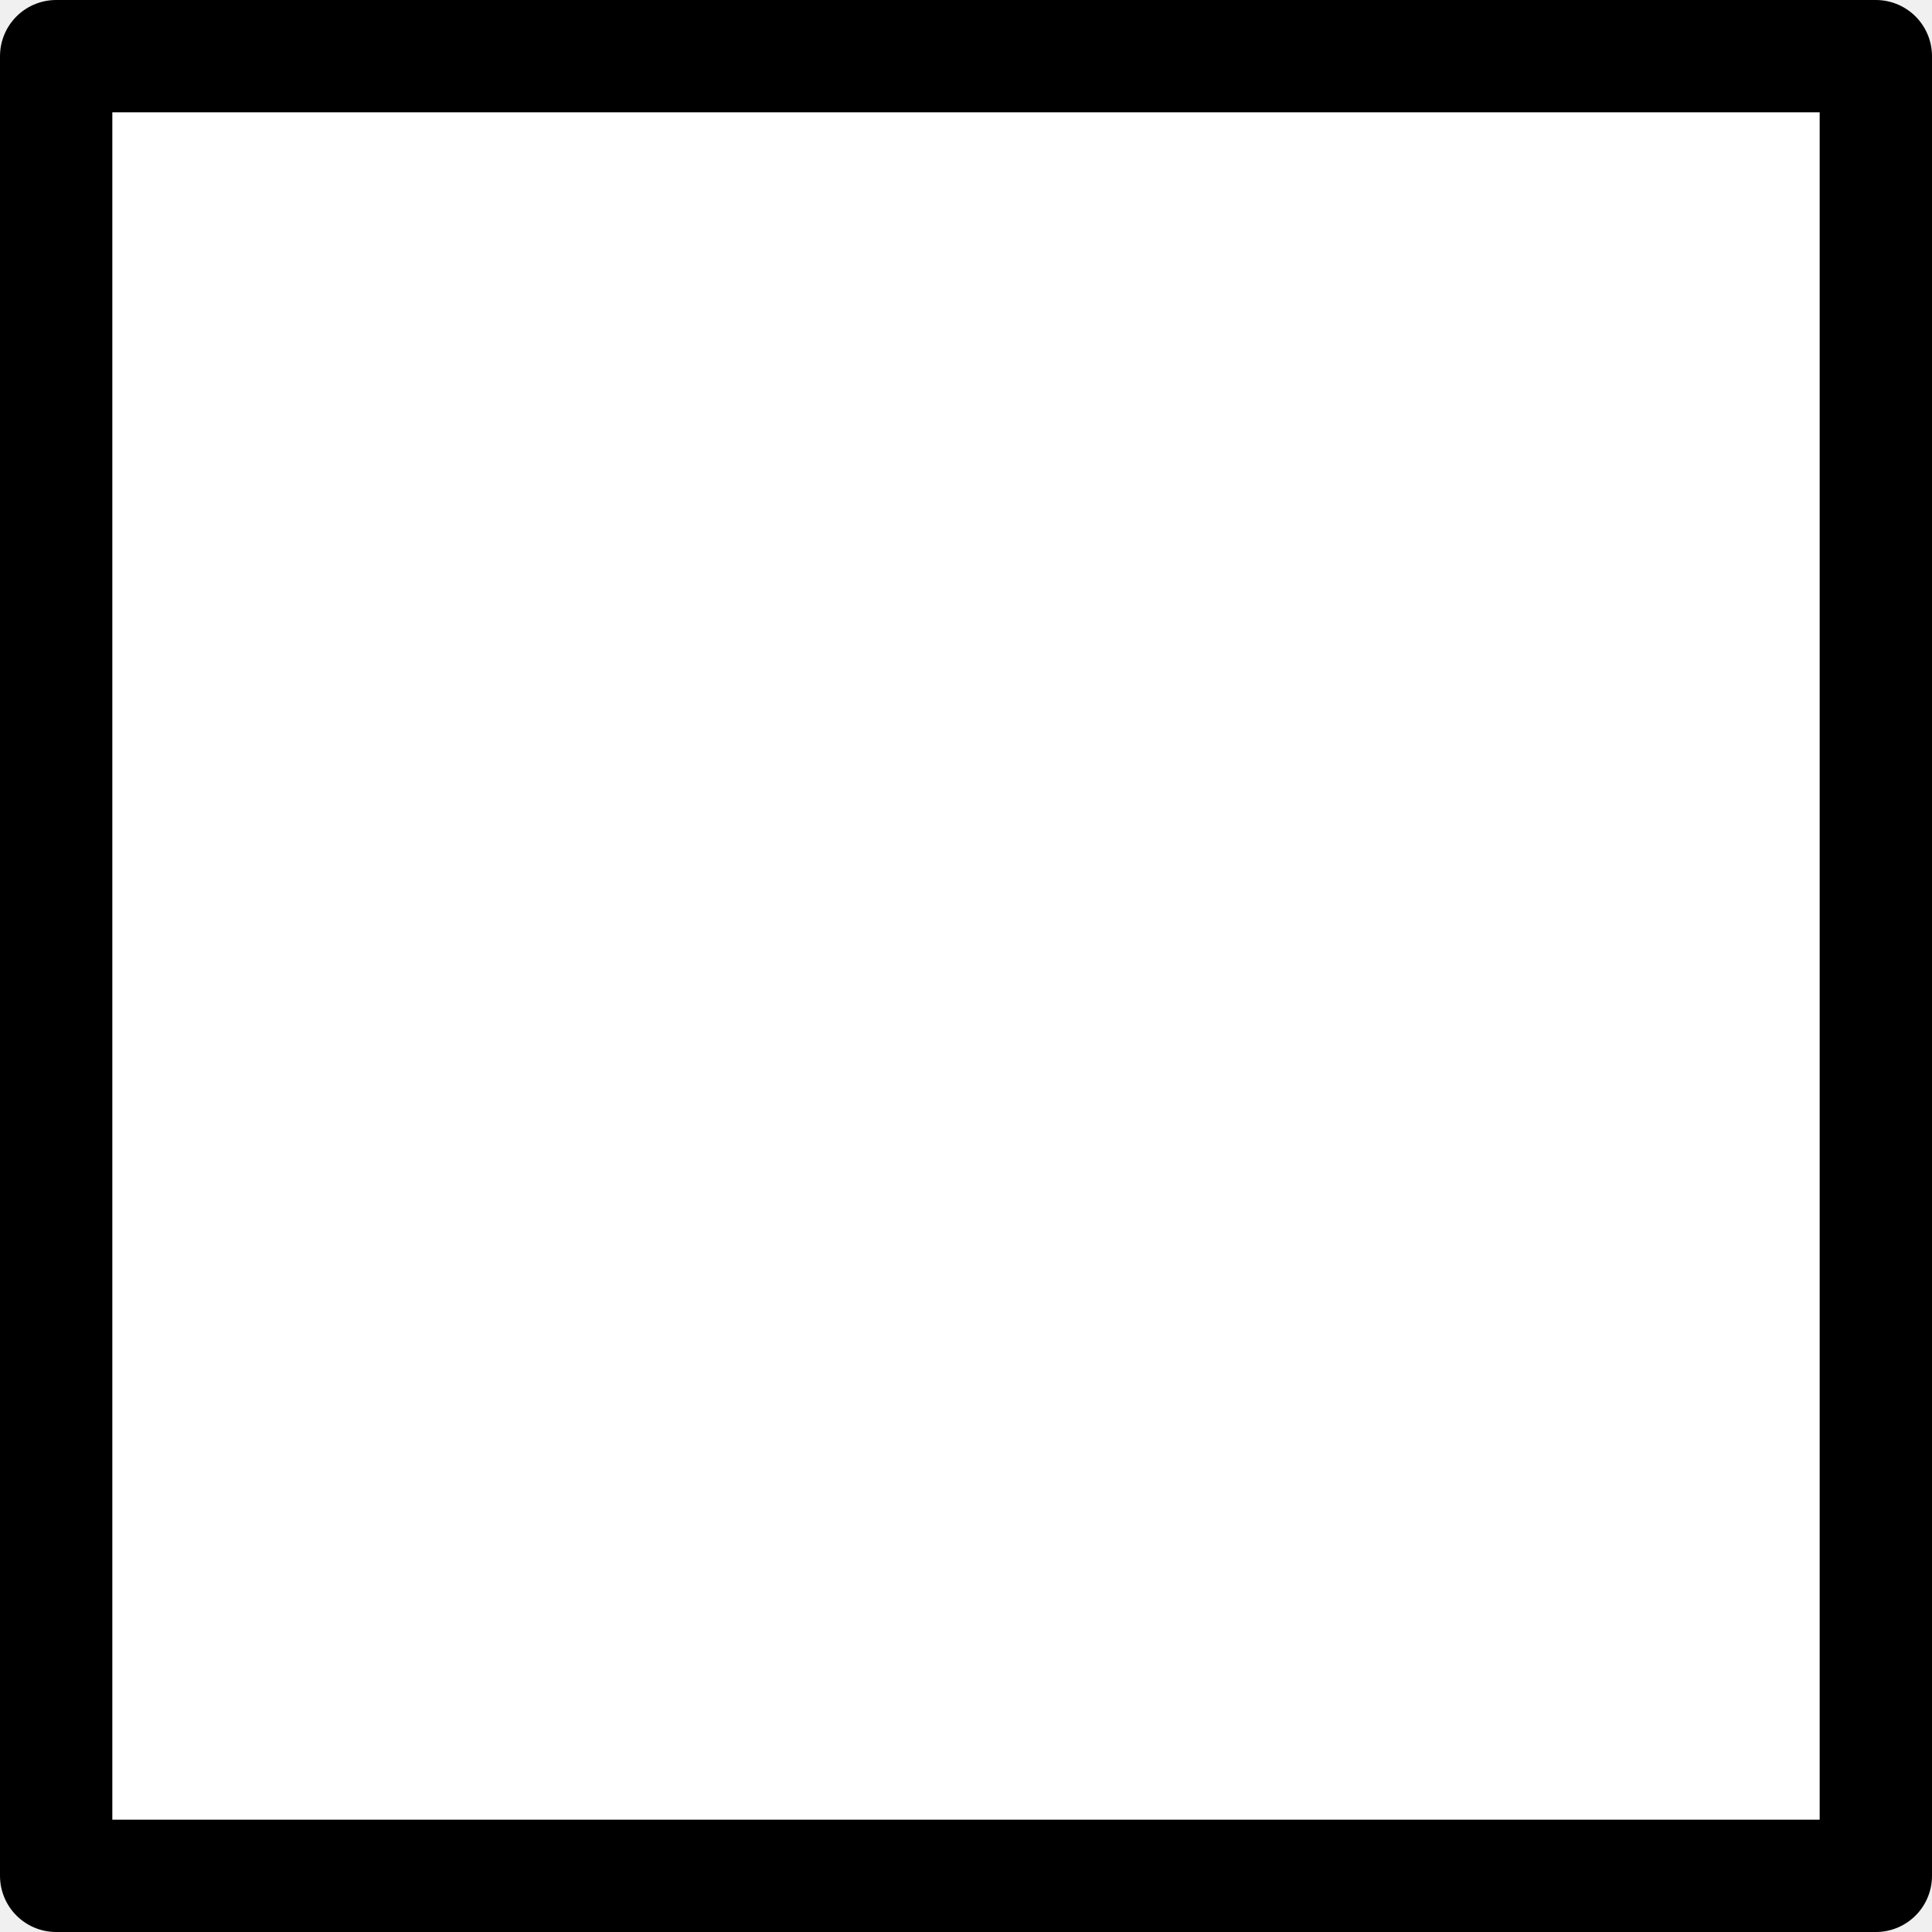
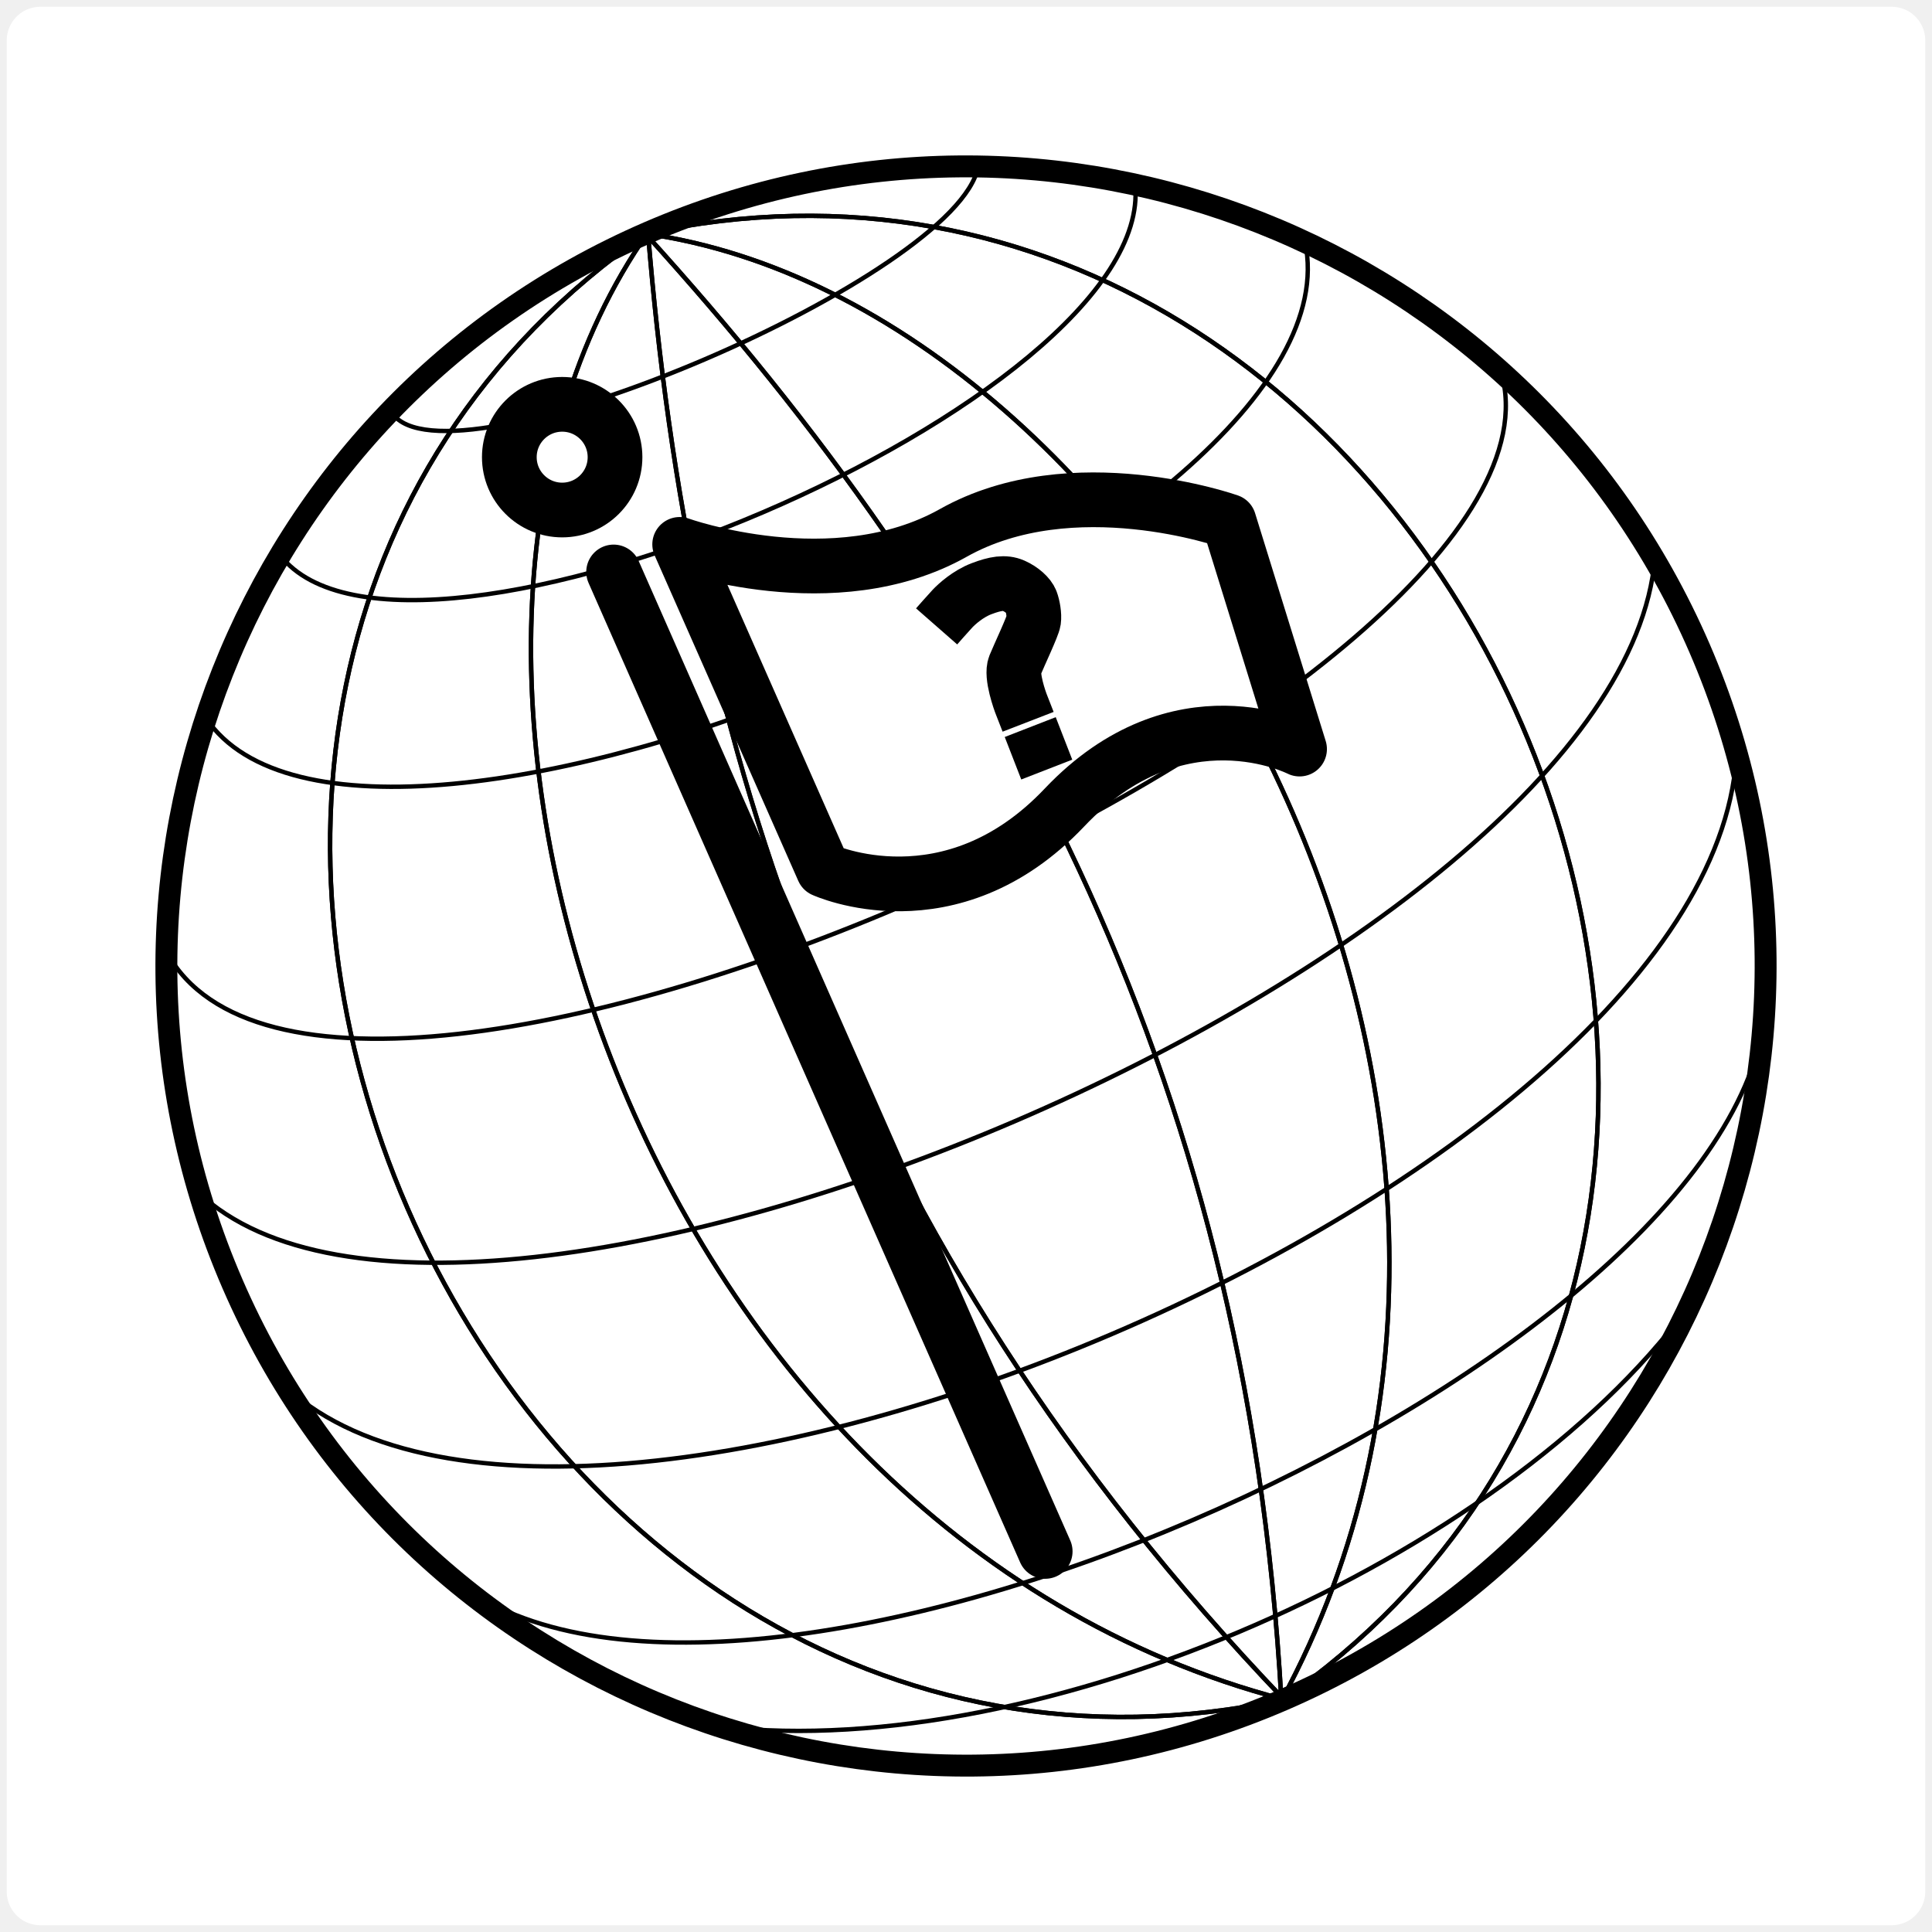
<svg xmlns="http://www.w3.org/2000/svg" width="86px" height="86px" enable-background="new 0 0 86 86" version="1.1" viewBox="0 0 86 86" xml:space="preserve" id="svg632">
  <defs id="defs636" />
-   <rect style="fill:#ffffff;fill-rule:evenodd;stroke:#000000;stroke-width:5;stroke-linecap:round;stroke-linejoin:round;stroke-dasharray:none" id="rect1407" width="81" height="81" x="2.5" y="2.5" />
+   <rect style="fill:#ffffff;fill-rule:evenodd;stroke:#ffffff;stroke-width:3;stroke-linecap:round;stroke-linejoin:round;stroke-dasharray:none" id="rect1407" width="82.4" height="82.4" x="1.8" y="1.8" />
+   <g id="g1509" transform="matrix(0.7372399,0,0,0.7372399,-39.25666,-33.88525)">
+     <circle style="fill:#ffffff;fill-rule:evenodd;stroke:#000000;stroke-width:1.323;stroke-linecap:round;stroke-linejoin:round" id="path1151" cx="60.882" cy="140.065" r="48.268" transform="rotate(-23.44)" />
+     <path style="fill:none;stroke:#000000;stroke-width:0.265px;stroke-linecap:butt;stroke-linejoin:miter;stroke-opacity:1" d="m 92.373,60.003 c 2.487,30.702 11.69,60.637 38.401,88.57" id="path1265" />
+     <path style="fill:none;stroke:#000000;stroke-width:0.265px;stroke-linecap:butt;stroke-linejoin:miter;stroke-opacity:1" d="M 92.373,60.003 C 51.194,88.429 82.001,159.085 130.774,148.573" id="path1375" />
+     <path style="fill:none;stroke:#000000;stroke-width:0.265px;stroke-linecap:butt;stroke-linejoin:miter;stroke-opacity:1" d="M 92.373,60.003 C 74.602,85.299 91.44,138.315 130.774,148.573" id="path1377" />
+     <path style="fill:none;stroke:#000000;stroke-width:0.265px;stroke-linecap:butt;stroke-linejoin:miter;stroke-opacity:1" d="M 92.216,60.071 C 112.927,82.872 128.486,110.051 130.617,148.641" id="path1434" />
+     <path style="fill:none;stroke:#000000;stroke-width:0.265px;stroke-linecap:butt;stroke-linejoin:miter;stroke-opacity:1" d="M 92.216,60.071 C 141.112,49.444 171.628,120.226 130.617,148.641" id="path1436" />
+     <path style="fill:none;stroke:#000000;stroke-width:0.265px;stroke-linecap:butt;stroke-linejoin:miter;stroke-opacity:1" d="m 92.216,60.071 c 30.611,4.319 57.8,52.847 38.401,88.57" id="path1438" />
+     <path style="fill:none;stroke:#000000;stroke-width:0.265px;stroke-linecap:butt;stroke-linejoin:miter;stroke-opacity:1" d="m 92.373,60.003 c 2.487,30.702 11.69,60.637 38.401,88.57" id="path1440" />
+     <path style="fill:none;stroke:#000000;stroke-width:0.265px;stroke-linecap:butt;stroke-linejoin:miter;stroke-opacity:1" d="M 92.373,60.003 C 51.194,88.429 82.001,159.085 130.774,148.573" id="path1442" />
+     <path style="fill:none;stroke:#000000;stroke-width:0.265px;stroke-linecap:butt;stroke-linejoin:miter;stroke-opacity:1" d="M 92.373,60.003 C 74.602,85.299 91.44,138.315 130.774,148.573" id="path1444" />
+     <path style="fill:none;stroke:#000000;stroke-width:0.265px;stroke-linecap:butt;stroke-linejoin:miter;stroke-opacity:1" d="M 92.216,60.071 C 112.927,82.872 128.486,110.051 130.617,148.641" id="path1446" />
+     <path style="fill:none;stroke:#000000;stroke-width:0.265px;stroke-linecap:butt;stroke-linejoin:miter;stroke-opacity:1" d="M 92.216,60.071 C 141.112,49.444 171.628,120.226 130.617,148.641" id="path1448" />
+     <path style="fill:none;stroke:#000000;stroke-width:0.265px;stroke-linecap:butt;stroke-linejoin:miter;stroke-opacity:1" d="m 92.216,60.071 c 30.611,4.319 57.8,52.847 38.401,88.57" id="path1450" />
+     <path style="fill:none;stroke:#000000;stroke-width:0.265px;stroke-linecap:butt;stroke-linejoin:miter;stroke-opacity:1" d="M 153.168,79.658 C 151.149,103.933 81.441,133.284 65.237,117.974" id="path1466" />
+     <path style="fill:none;stroke:#000000;stroke-width:0.265px;stroke-linecap:butt;stroke-linejoin:miter;stroke-opacity:1" d="M 143.887,68.432 C 149.358,87.348 73.339,121.815 63.313,103.459" id="path1468" />
+     <path style="fill:none;stroke:#000000;stroke-width:0.265px;stroke-linecap:butt;stroke-linejoin:miter;stroke-opacity:1" d="M 112.308,56.025 C 111.085,62.639 81.232,75.409 77.105,71.124" id="path1472" />
+     <path style="fill:none;stroke:#000000;stroke-width:0.265px;stroke-linecap:butt;stroke-linejoin:miter;stroke-opacity:1" d="m 121.786,57.112 c 1.307,13.072 -44.005,32.211 -51.622,22.375" id="path1474" />
+     <path style="fill:none;stroke:#000000;stroke-width:0.265px;stroke-linecap:butt;stroke-linejoin:miter;stroke-opacity:1" d="M 132.046,60.576 C 135.78,78.278 75.177,103.475 65.685,89.319" id="path1476" />
+     <path style="fill:none;stroke:#000000;stroke-width:0.265px;stroke-linecap:butt;stroke-linejoin:miter;stroke-opacity:1" d="M 158.112,91.088 C 157.411,117.347 87.565,146.49 70.18,129.404" id="path1480" />
+     <path style="fill:none;stroke:#000000;stroke-width:0.265px;stroke-linecap:butt;stroke-linejoin:miter;stroke-opacity:1" d="m 159.702,107.966 c -3.763,21.501 -61.922,46.832 -78.991,33.434" id="path1484" />
+     <path style="fill:none;stroke:#000000;stroke-width:0.265px;stroke-linecap:butt;stroke-linejoin:miter;stroke-opacity:1" d="m 155.121,124.941 c -11.217,15.188 -39.014,27.456 -58.308,25.28" id="path1486" />
+   </g>
+   <g id="g9176" transform="matrix(0.4871123,0,0,0.4871123,-15.83891,-20.35675)">
+     <path style="fill:none;stroke:#000000;stroke-width:5;stroke-linecap:round;stroke-linejoin:miter;stroke-dasharray:none;stroke-opacity:1" d="M 128.028,183.563 88.589,94.057" id="path4173" />
+     <circle style="fill:#ffffff;fill-rule:evenodd;stroke:#000000;stroke-width:5;stroke-linecap:round;stroke-linejoin:round;stroke-dasharray:none" id="path4229" cx="83.889" cy="83.568" r="4.829" />
+     <g id="g9168">
+       <path style="fill:#ffffff;stroke:#000000;stroke-width:5;stroke-linecap:butt;stroke-linejoin:round;stroke-dasharray:none;stroke-opacity:1" d="M 107.752,121.279 94.626,91.537 c 0,0 14.097,5.082 25,-1.045 10.903,-6.127 25.195,-1.065 25.195,-1.065 l 6.452,20.816 c 0,0 -11.04,-5.682 -21.482,5.339 -10.442,11.021 -22.038,5.697 -22.038,5.697 z" id="path4231" />
+     </g>
+     <g aria-label="?" id="text4287" style="font-size:43.227px;line-height:1.25;letter-spacing:0px;word-spacing:0px;stroke-width:1.081" transform="matrix(0.620149,-0.01149079,0.01149079,0.620149,233.8293,55.43844)" />
+     <path id="path7556" style="fill:none;stroke:#000000;stroke-width:5;stroke-linecap:butt;stroke-linejoin:miter;stroke-dasharray:none;stroke-opacity:1" d="m 126.661,108.233 1.51,3.883 m -1.703,-4.366 c 0,0 -0.484,-1.25 -0.607,-1.553 -0.123,-0.303 -0.981,-2.66 -0.6,-3.594 0.381,-0.934 1.636,-3.575 1.71,-4.097 0.074,-0.522 -0.066,-1.326 -0.243,-1.794 -0.177,-0.468 -0.827,-1.066 -1.607,-1.406 -0.78,-0.34 -1.659,-0.196 -2.915,0.284 -1.256,0.48 -2.267,1.414 -2.648,1.817 -0.381,0.403 -1.452,1.625 -1.452,1.625" />
+   </g>
</svg>
